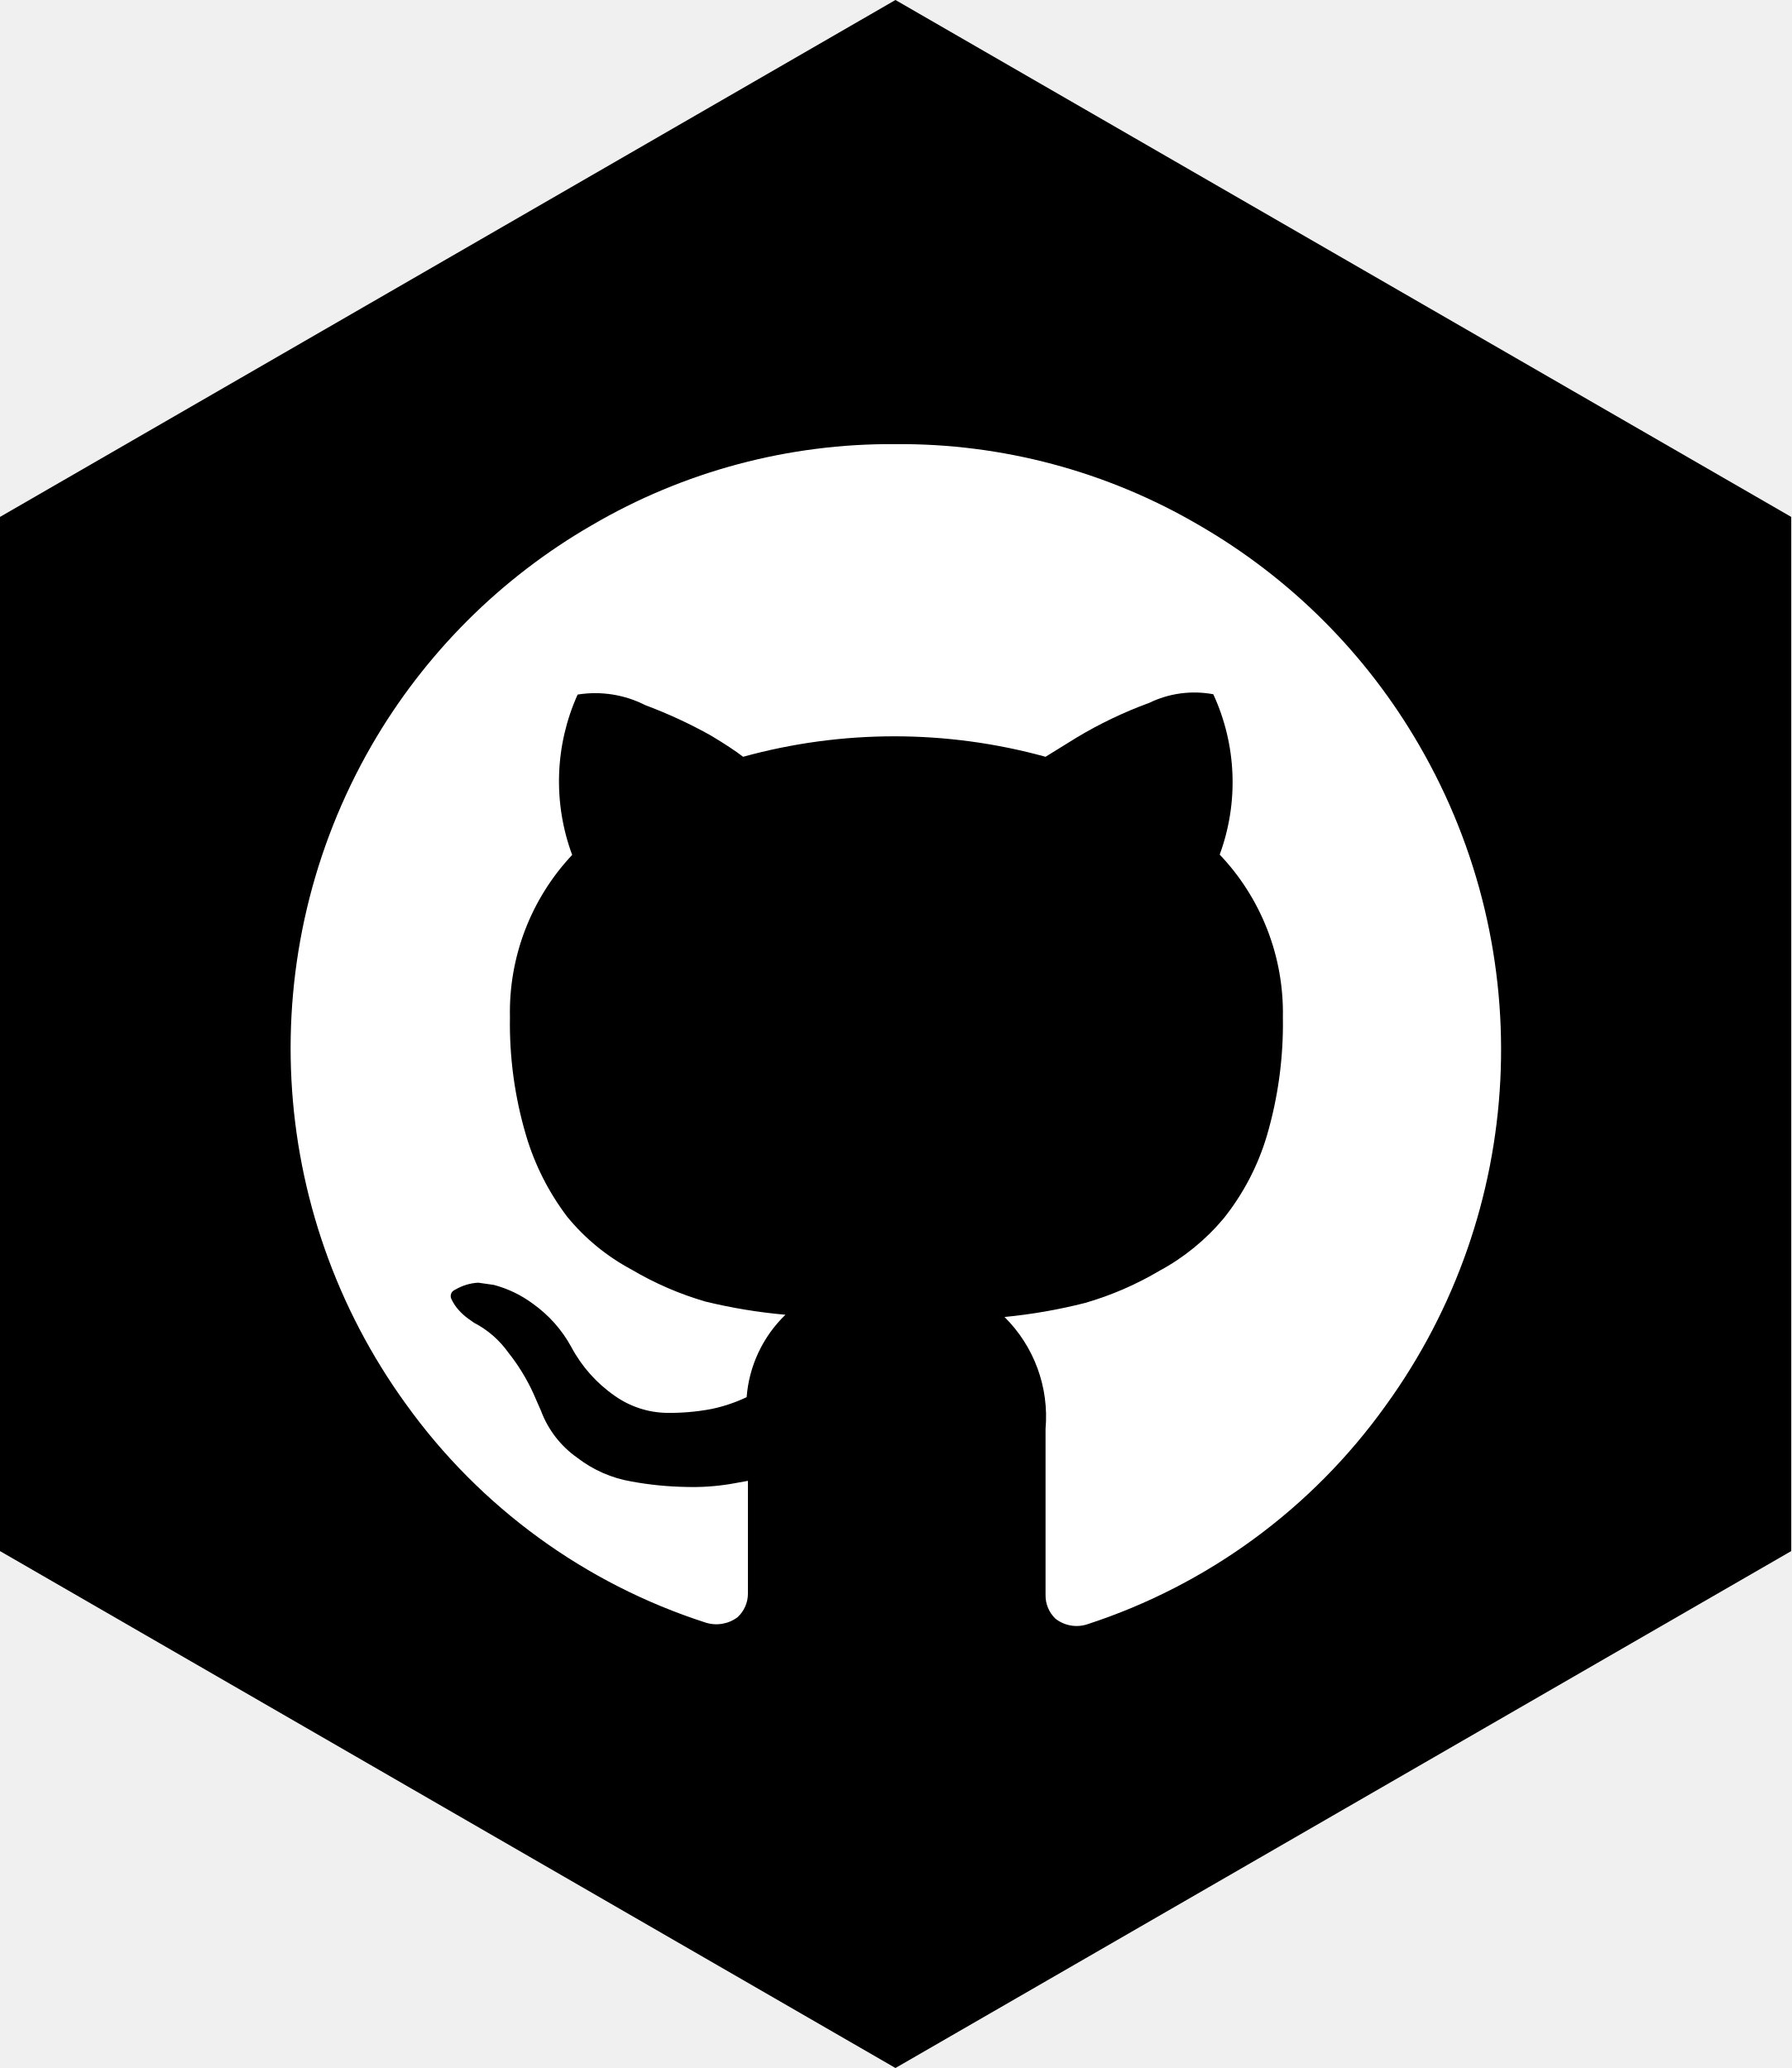
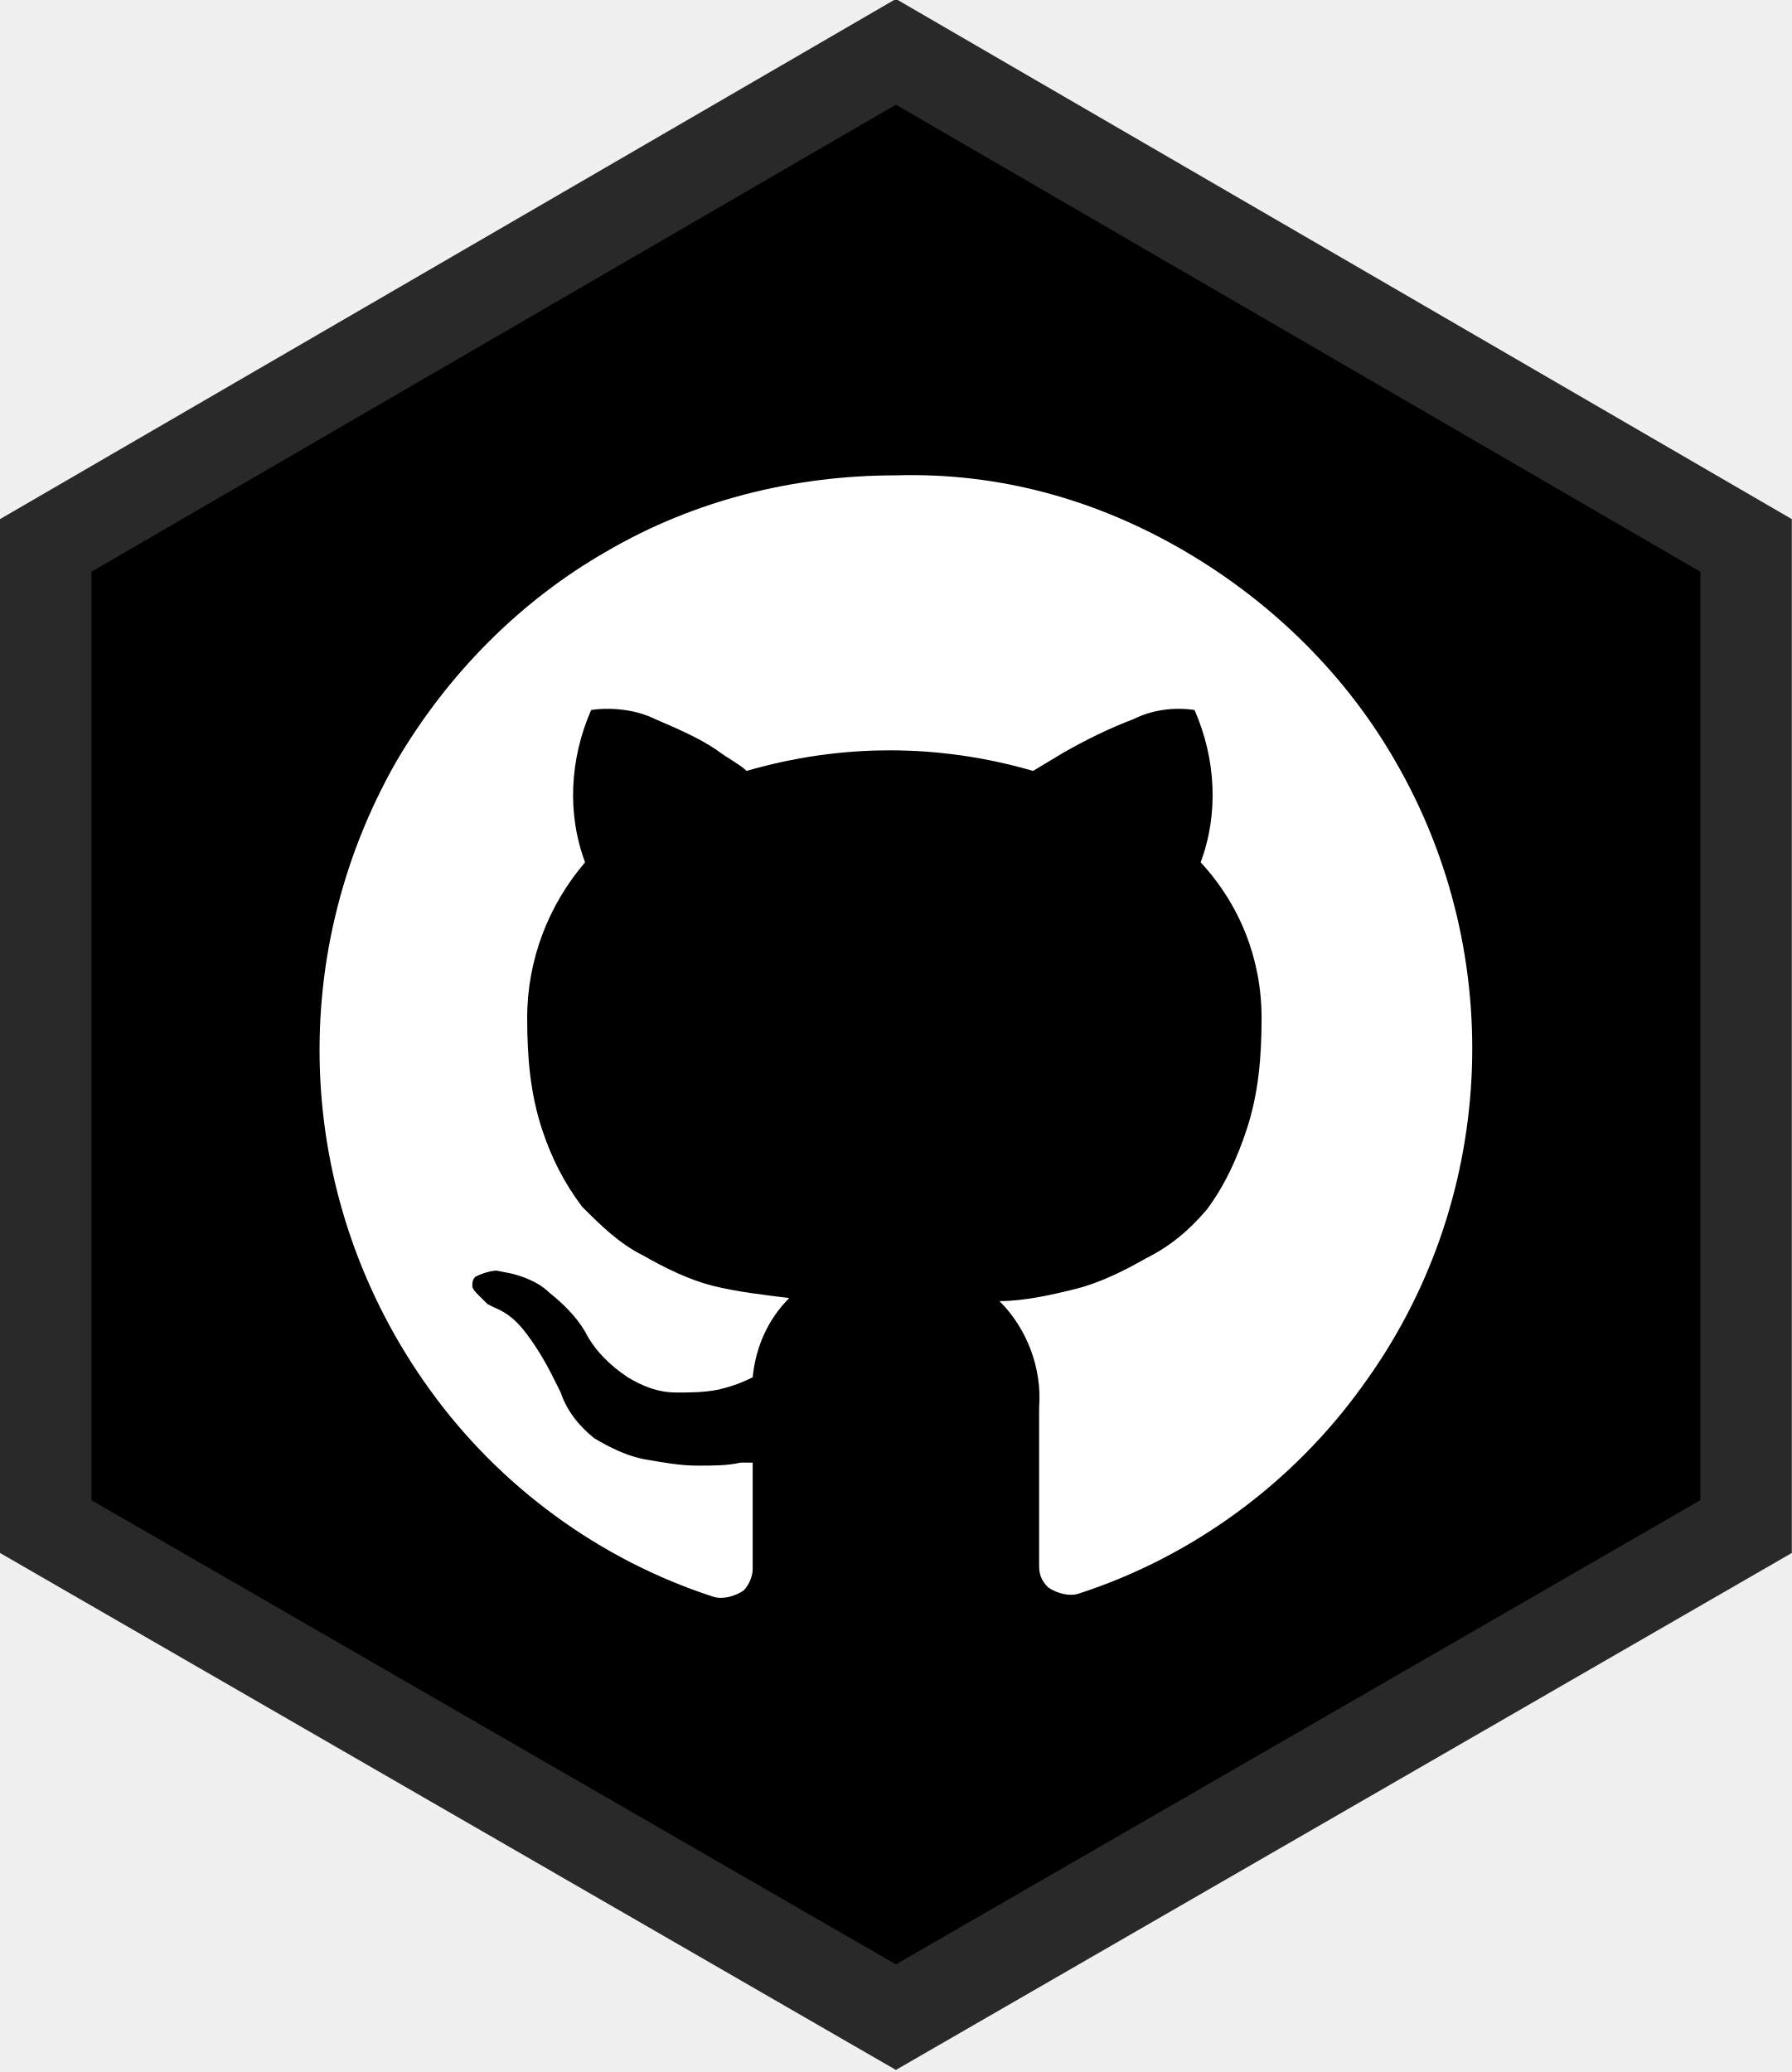
- <svg xmlns="http://www.w3.org/2000/svg" id="Layer_1" data-name="Layer 1" viewBox="0 0 55.85 64.49">
-   <defs>
-     <style>.cls-1{fill:#fff;}</style>
-   </defs>
-   <polygon points="27.92 0 55.85 16.12 55.85 48.37 27.92 64.49 0 48.37 0 16.12 27.92 0" />
-   <path class="cls-1" d="M44.25,23.24a18.78,18.78,0,0,0-6.86-6.86,18.44,18.44,0,0,0-9.47-2.53,18.45,18.45,0,0,0-9.47,2.53,18.77,18.77,0,0,0-6.86,6.86,18.92,18.92,0,0,0,1.07,20.55A18.47,18.47,0,0,0,22,50.6a1.1,1.1,0,0,0,1-.17,1,1,0,0,0,.32-0.74s0-.49,0-1.33,0-1.56,0-2.18l-0.56.1a7.2,7.2,0,0,1-1.36.09,10.38,10.38,0,0,1-1.71-.17A3.81,3.81,0,0,1,18,45.46,3.12,3.12,0,0,1,16.87,44l-0.25-.57a6.14,6.14,0,0,0-.77-1.25,3,3,0,0,0-1.07-.93l-0.17-.12a1.8,1.8,0,0,1-.32-0.29,1.35,1.35,0,0,1-.22-0.34,0.21,0.21,0,0,1,.12-0.28A1.59,1.59,0,0,1,14.91,40l0.49,0.07a3.58,3.58,0,0,1,1.22.59A4,4,0,0,1,17.81,42a4.33,4.33,0,0,0,1.36,1.53,2.89,2.89,0,0,0,1.61.53,7,7,0,0,0,1.4-.12,4.88,4.88,0,0,0,1.1-.37A4,4,0,0,1,24.49,41,16.81,16.81,0,0,1,22,40.59a10,10,0,0,1-2.31-1,6.61,6.61,0,0,1-2-1.64A7.91,7.91,0,0,1,16.4,35.4a12.26,12.26,0,0,1-.5-3.68,7.16,7.16,0,0,1,1.94-5.06,6.6,6.6,0,0,1,.17-5,3.44,3.44,0,0,1,2.11.33,14.76,14.76,0,0,1,2.05.95q0.65,0.39,1,.66a17.73,17.73,0,0,1,9.43,0L33.57,23a13.21,13.21,0,0,1,2.26-1.08,3.22,3.22,0,0,1,2-.27,6.54,6.54,0,0,1,.2,5A7.16,7.16,0,0,1,40,31.72a12.4,12.4,0,0,1-.5,3.7A7.6,7.6,0,0,1,38.15,38a6.86,6.86,0,0,1-2,1.63,10,10,0,0,1-2.31,1,16.8,16.8,0,0,1-2.52.44,4.37,4.37,0,0,1,1.28,3.49v5.18a1,1,0,0,0,.31.74,1.07,1.07,0,0,0,1,.17,18.47,18.47,0,0,0,9.29-6.81A18.92,18.92,0,0,0,44.25,23.24Z" transform="translate(0 0)" />
+ <svg xmlns="http://www.w3.org/2000/svg" version="1.1" id="Layer_1" x="0px" y="0px" viewBox="0 0 58.8 68" style="enable-background:new 0 0 58.8 68;" xml:space="preserve">
+   <style type="text/css">
+ 	.st0{stroke:#292929;stroke-width:3;stroke-miterlimit:10;}
+ 	.st1{fill:#FFFFFF;}
+ </style>
+   <polygon class="st0" points="29.4,1.7 57.3,17.9 57.3,50.1 29.4,66.2 1.5,50.1 1.5,17.9 " />
+   <path class="st1" d="M45.8,25c-1.6-2.8-4-5.2-6.9-6.9c-2.9-1.7-6.1-2.6-9.5-2.5c-3.3,0-6.6,0.8-9.5,2.5c-2.8,1.6-5.2,4-6.9,6.9  c-3.7,6.5-3.3,14.5,1.1,20.6c2.3,3.2,5.6,5.6,9.3,6.8c0.3,0.1,0.7,0,1-0.2c0.2-0.2,0.3-0.5,0.3-0.7c0,0,0-0.5,0-1.3s0-1.6,0-2.2  L24.3,48c-0.4,0.1-0.9,0.1-1.4,0.1c-0.6,0-1.1-0.1-1.7-0.2c-0.6-0.1-1.2-0.4-1.7-0.7c-0.5-0.4-0.9-0.9-1.1-1.5l-0.3-0.6  c-0.2-0.4-0.5-0.9-0.8-1.3c-0.3-0.4-0.6-0.7-1.1-0.9l-0.2-0.1c-0.1-0.1-0.2-0.2-0.3-0.3c-0.1-0.1-0.2-0.2-0.2-0.3  c0-0.1,0-0.2,0.1-0.3c0,0,0,0,0,0c0.2-0.1,0.5-0.2,0.7-0.2l0.5,0.1c0.4,0.1,0.9,0.3,1.2,0.6c0.5,0.4,0.9,0.8,1.2,1.3  c0.3,0.6,0.8,1.1,1.4,1.5c0.5,0.3,1,0.5,1.6,0.5c0.5,0,0.9,0,1.4-0.1c0.4-0.1,0.7-0.2,1.1-0.4c0.1-1,0.5-1.9,1.2-2.6  c-0.8-0.1-1.7-0.2-2.5-0.4c-0.8-0.2-1.6-0.6-2.3-1c-0.8-0.4-1.4-1-2-1.6c-0.6-0.8-1-1.6-1.3-2.5c-0.4-1.2-0.5-2.4-0.5-3.7  c0-1.9,0.7-3.7,1.9-5.1c-0.6-1.6-0.5-3.4,0.2-5c0.7-0.1,1.5,0,2.1,0.3c0.7,0.3,1.4,0.6,2,1c0.4,0.3,0.8,0.5,1,0.7  c3.1-0.9,6.3-0.9,9.4,0l1-0.6c0.7-0.4,1.5-0.8,2.3-1.1c0.6-0.3,1.3-0.4,2-0.3c0.7,1.6,0.8,3.4,0.2,5c1.3,1.4,2,3.2,2,5.1  c0,1.3-0.1,2.5-0.5,3.7c-0.3,0.9-0.7,1.8-1.3,2.6c-0.6,0.7-1.2,1.2-2,1.6c-0.7,0.4-1.5,0.8-2.3,1c-0.8,0.2-1.7,0.4-2.5,0.4  c0.9,0.9,1.4,2.2,1.3,3.5v5.2c0,0.3,0.1,0.5,0.3,0.7c0.3,0.2,0.7,0.3,1,0.2c3.7-1.2,7-3.6,9.3-6.8C49.1,39.5,49.5,31.4,45.8,25z" />
</svg>
